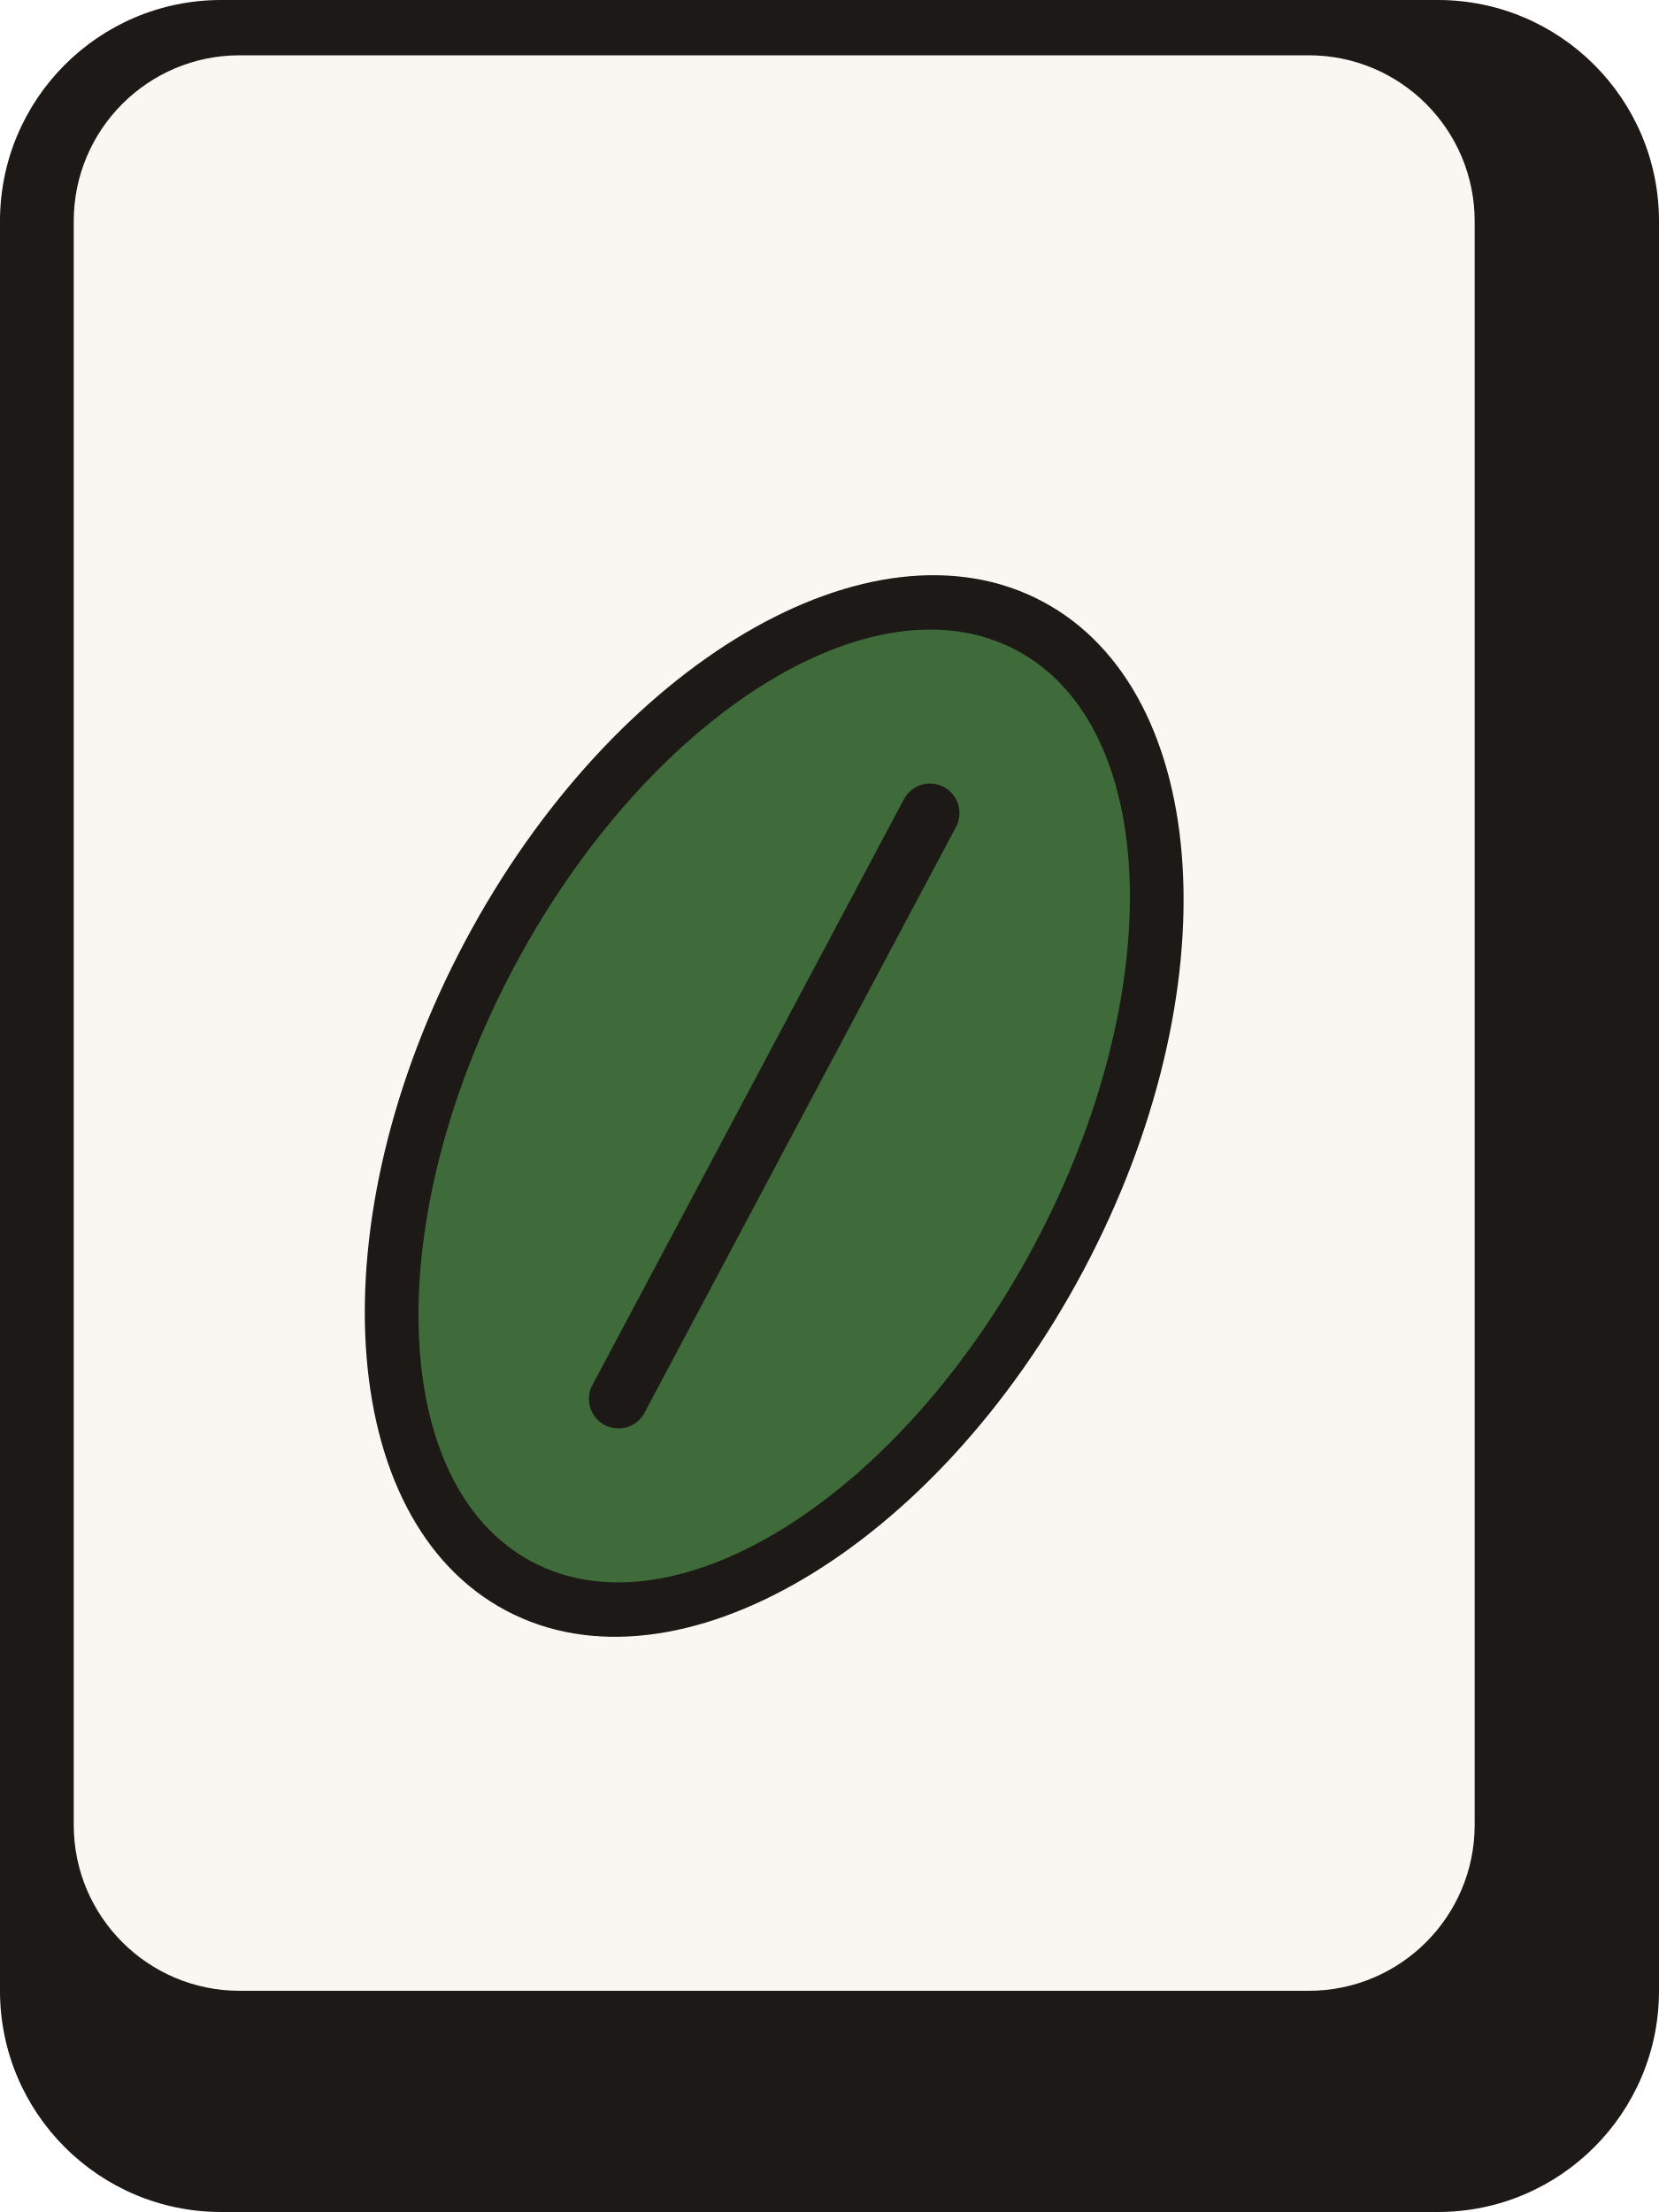
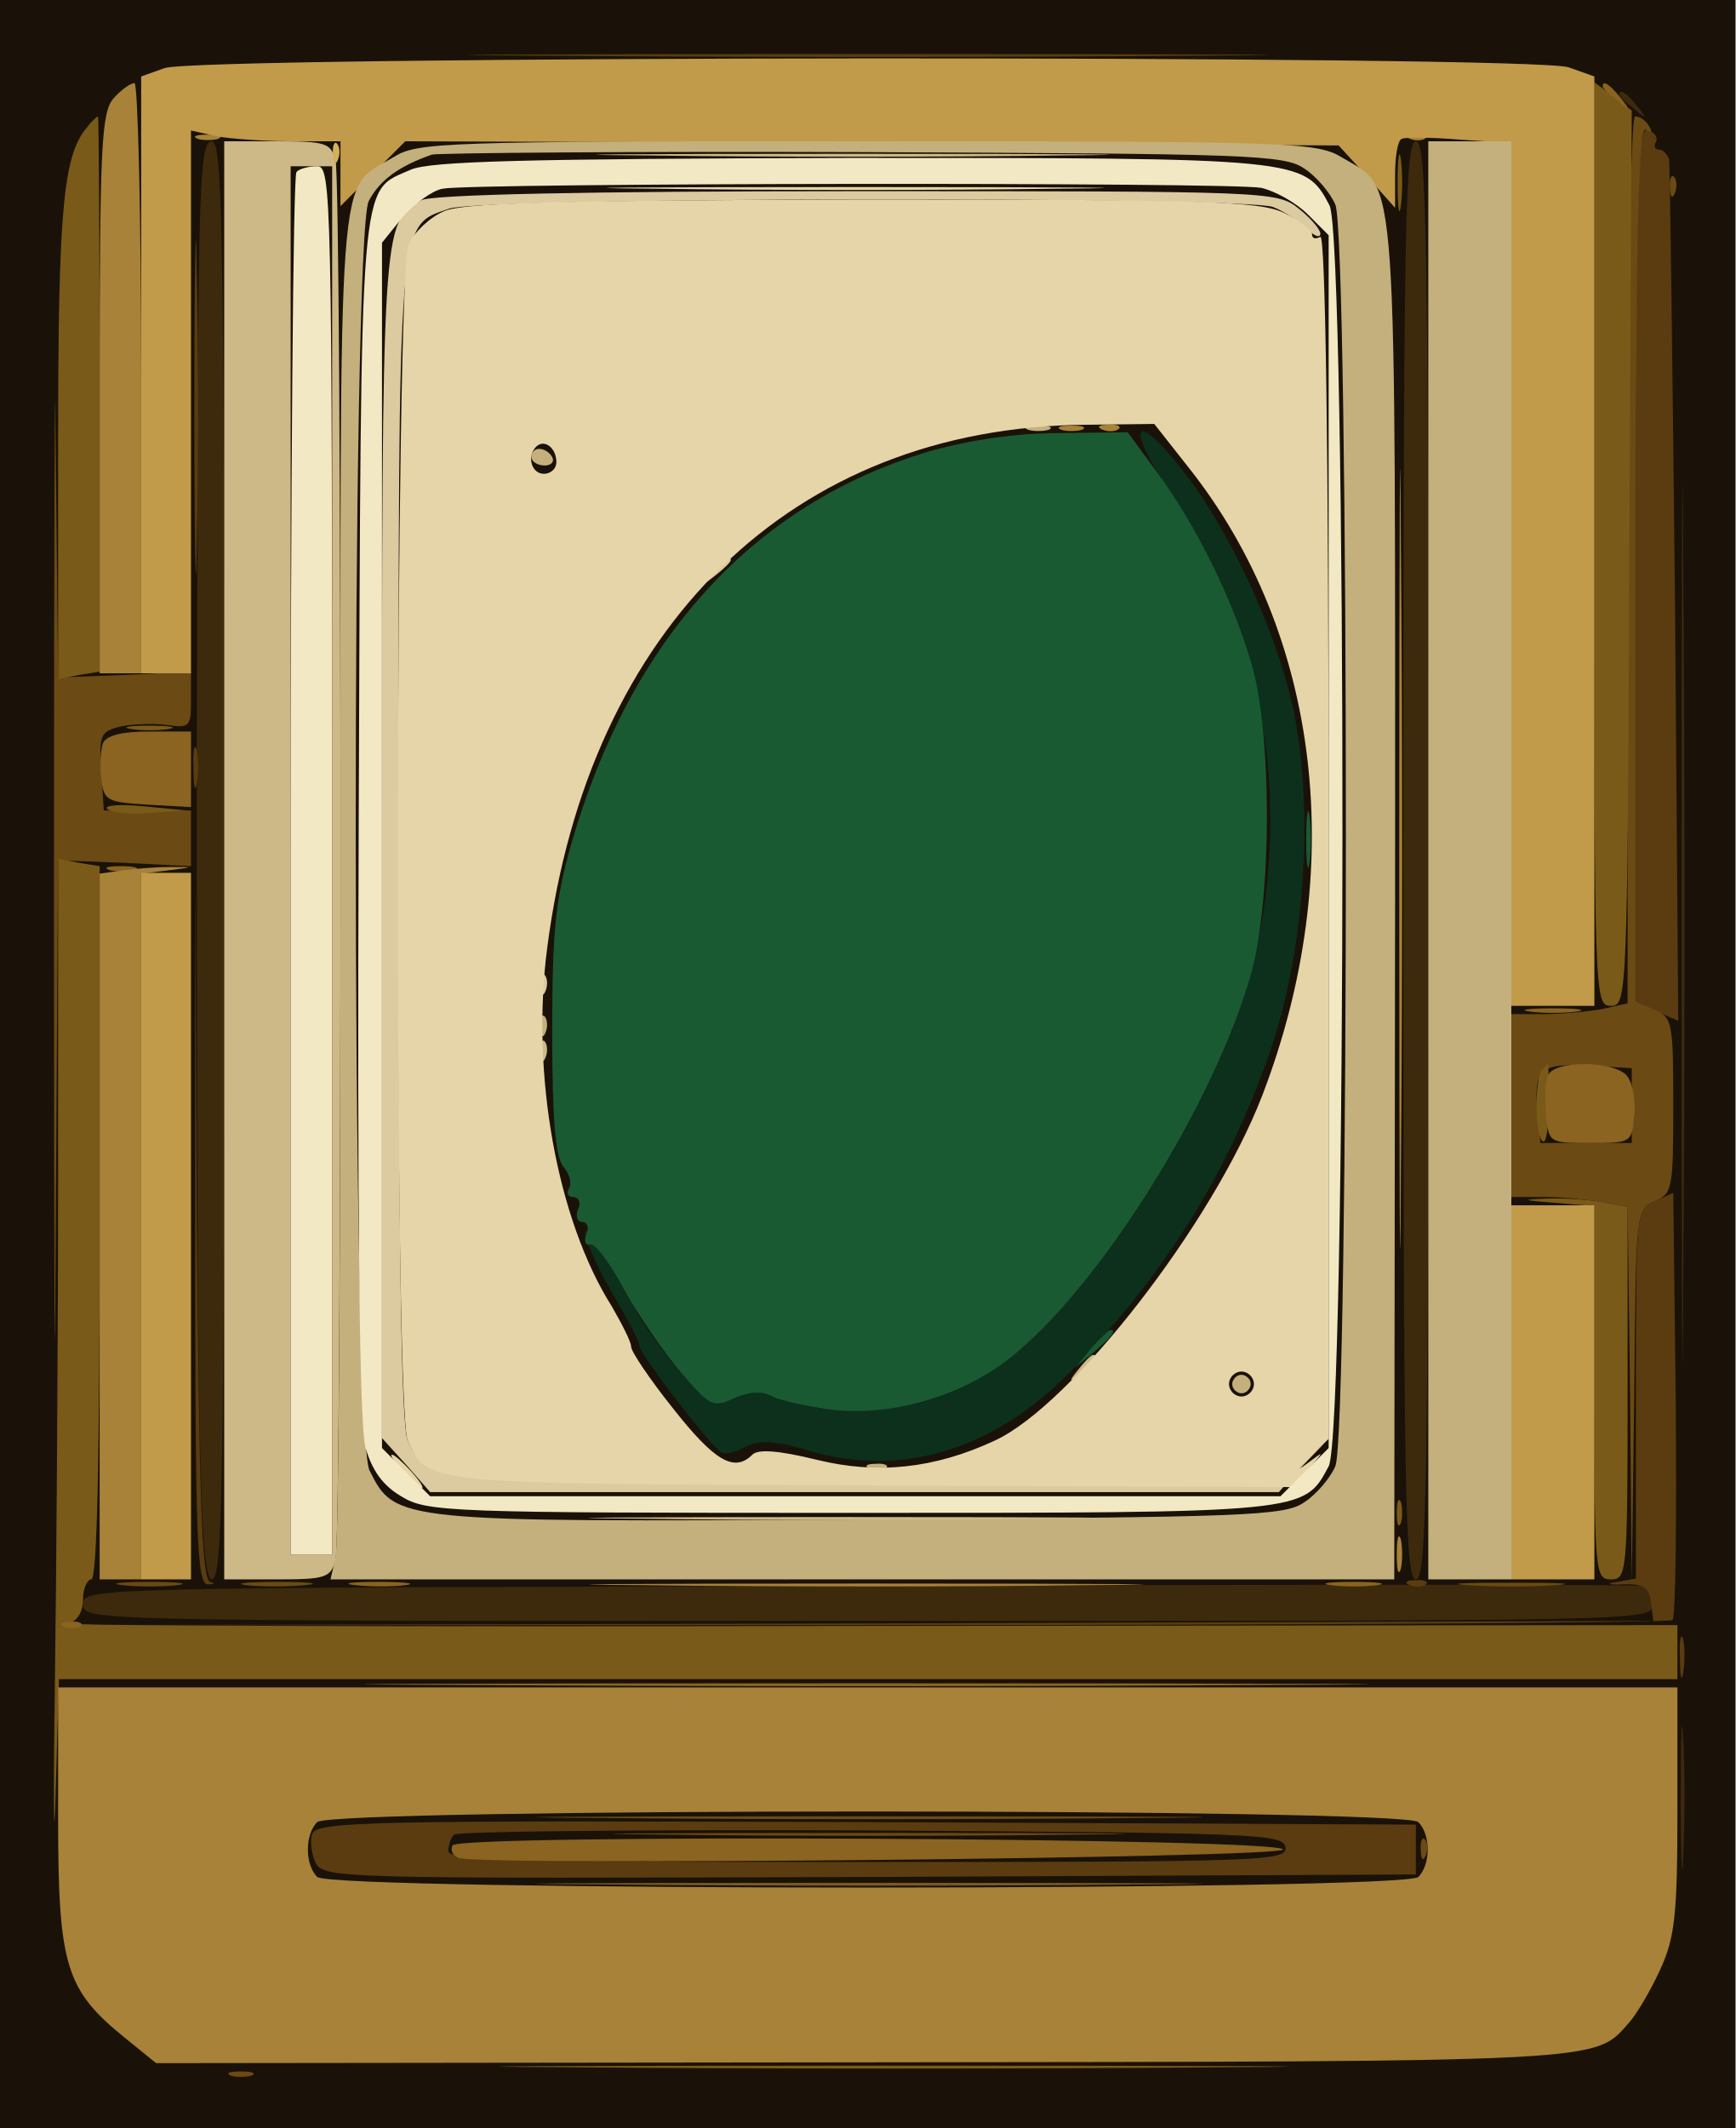
- <svg xmlns="http://www.w3.org/2000/svg" viewBox="0 0 90 120" width="90" height="120">
-   <rect width="90" height="120" rx="12" fill="#1C1917" />
-   <rect x="4" y="3" width="76" height="105" rx="9" fill="#FAF7F2" />
-   <g transform="translate(42 60) rotate(28)">
-     <ellipse cx="0" cy="0" rx="19" ry="31" fill="#1C1917" />
-     <ellipse cx="0" cy="0" rx="16" ry="28" fill="#3F6B3A" />
-     <line x1="0" y1="-18" x2="0" y2="18" stroke="#1C1917" stroke-width="3.2" stroke-linecap="round" />
+ <svg xmlns="http://www.w3.org/2000/svg" viewBox="0 0 124 152" width="124" height="152">
+   <rect x="0" y="0" width="124" height="152" fill="#1A1208" />
+   <g transform="translate(0 152) scale(0.05933014 -0.059375)">
+     <path fill="#3D2A0C" fill-rule="evenodd" d="M1950 2446 c0 -2 8 -10 18 -17 15 -13 16 -12 3 4 -13 16 -21 21 -21 13z M238 2070 c0 -176 -1 -372 -1 -435 0 -788 3 -975 18 -975 13 0 15 103 15 865 0 762 -2 865 -15 865 -13 0 -15 -43 -17 -320z M1690 1525 c0 -762 2 -865 15 -865 13 0 15 103 15 865 0 762 -2 865 -15 865 -13 0 -15 -103 -15 -865z M2025 1450 c0 -470 1 -663 2 -428 2 236 2 620 0 855 -1 236 -2 43 -2 -427z M1038 652 c-930 -2 -938 -2 -938 -22 0 -20 7 -20 945 -20 929 0 945 0 945 19 0 11 -3 21 -7 23 -5 2 -430 2 -945 0z M2024 395 c0 -77 2 -107 3 -67 2 40 2 103 0 140 -2 37 -3 4 -3 -73z" />
+   </g>
+   <g transform="translate(0 152) scale(0.05933014 -0.059375)">
+     <path fill="#5A3C10" fill-rule="evenodd" d="M658 2493 c217 -2 568 -2 780 0 213 1 36 2 -393 2 -429 0 -603 -1 -387 -2z M1970 1882 l0 -527 25 -12 26 -11 -4 511 c-3 282 -6 518 -7 525 -2 6 -7 12 -12 12 -5 0 -7 4 -4 9 3 5 -1 11 -9 15 -13 5 -15 -58 -15 -522z M234 2070 c0 -179 2 -252 3 -162 2 89 2 235 0 325 -1 89 -3 16 -3 -163z M233 1635 c0 -22 2 -30 4 -17 2 12 2 30 0 40 -3 9 -5 -1 -4 -23z M235 1085 c0 -375 2 -430 15 -431 8 0 10 1 3 3 -10 3 -13 103 -16 431 l-2 427 0 -430z M1993 1115 c-23 -10 -23 -11 -23 -232 l0 -222 -22 -4 c-15 -2 -12 -4 7 -3 24 1 31 -4 33 -21 l3 -23 -943 -3 -943 -2 952 0 c523 0 954 3 957 6 4 3 5 120 4 260 l-3 254 -22 -10z M1698 653 c7 -3 16 -2 19 1 4 3 -2 6 -13 5 -11 0 -14 -3 -6 -6z M2023 565 c0 -22 2 -30 4 -17 2 12 2 30 0 40 -3 9 -5 -1 -4 -23z M376 354 c-3 -8 -1 -24 4 -35 11 -19 27 -19 668 -17 l657 3 0 30 0 30 -661 3 c-595 2 -662 1 -668 -14z m1172 -16 c3 -17 -26 -18 -502 -18 -415 0 -506 2 -506 13 0 8 3 17 7 20 3 4 230 6 502 5 463 -3 496 -4 499 -20z" />
+   </g>
+   <g transform="translate(0 152) scale(0.05933014 -0.059375)">
+     <path fill="#6B4A14" fill-rule="evenodd" d="M1960 1886 l0 -533 -31 -7 c-17 -3 -49 -6 -70 -6 l-39 0 0 -110 0 -110 39 0 c21 0 52 -3 70 -6 l31 -6 3 -227 2 -226 3 225 c2 223 2 225 25 235 21 9 22 16 22 115 0 99 -1 106 -22 115 l-23 10 0 528 c0 397 3 526 12 521 7 -4 8 -3 4 4 -4 7 -11 12 -17 12 -5 0 -9 -207 -9 -534z m5 -656 l0 -45 -55 0 -55 0 -3 33 c-6 56 2 63 60 60 l53 -3 0 -45z M2011 2334 c0 -11 3 -14 6 -6 3 7 2 16 -1 19 -3 4 -6 -2 -5 -13z M65 1460 c0 -470 1 -648 2 -395 l3 460 80 -3 80 -4 0 34 0 33 -52 0 -53 0 -3 47 c-3 44 -1 48 23 54 14 3 39 4 55 2 28 -4 30 -3 30 29 l0 35 -80 -4 -80 -3 -3 285 c-1 157 -2 -100 -2 -570z M148 653 c17 -2 47 -2 65 0 17 2 3 4 -33 4 -36 0 -50 -2 -32 -4z M297 653 c18 -2 50 -2 70 0 21 2 7 4 -32 4 -38 0 -55 -2 -38 -4z M1768 653 c28 -2 76 -2 105 0 28 2 5 3 -53 3 -58 0 -81 -1 -52 -3z M723 373 c181 -2 473 -2 650 0 177 1 30 2 -328 2 -357 0 -502 -1 -322 -2z M798 353 c139 -2 364 -2 500 0 136 1 22 2 -253 2 -275 0 -386 -1 -247 -2z M1711 334 c0 -11 3 -14 6 -6 3 7 2 16 -1 19 -3 4 -6 -2 -5 -13z M278 63 c6 -2 18 -2 25 0 6 3 1 5 -13 5 -14 0 -19 -2 -12 -5z" />
+   </g>
+   <g transform="translate(0 152) scale(0.05933014 -0.059375)">
+     <path fill="#7A5A18" fill-rule="evenodd" d="M1920 1905 c0 -547 0 -555 20 -555 19 0 20 9 22 538 l3 539 -22 17 -23 17 0 -556z M105 2407 c-29 -33 -35 -101 -35 -379 l0 -285 25 5 25 4 0 334 c0 184 -1 334 -2 334 -2 -1 -8 -6 -13 -13z M1683 2340 c0 -30 2 -43 4 -27 2 15 2 39 0 55 -2 15 -4 2 -4 -28z M158 1683 c12 -2 32 -2 45 0 12 2 2 4 -23 4 -25 0 -35 -2 -22 -4z M129 1587 c5 -5 28 -7 52 -5 l44 3 -52 5 c-29 3 -48 1 -44 -3z M70 1156 c0 -204 -2 -488 -4 -631 -2 -143 -1 -198 1 -122 l4 137 974 0 975 0 0 33 0 32 -977 -1 c-538 -1 -970 0 -960 3 10 3 17 14 17 29 0 13 5 24 10 24 7 0 10 150 10 429 l0 429 -25 4 -25 5 0 -371z M1857 1273 c-9 -9 -9 -81 1 -86 4 -3 7 17 7 44 0 27 0 49 -1 49 0 0 -4 -3 -7 -7z M1873 1113 l47 -4 0 -225 c0 -217 1 -224 20 -224 19 0 20 7 20 224 l0 224 -31 6 c-17 3 -48 5 -68 4 -30 -1 -28 -2 12 -5z M1682 740 c0 -14 2 -19 5 -12 2 6 2 18 0 25 -3 6 -5 1 -5 -13z M723 293 c181 -2 473 -2 650 0 177 1 30 2 -328 2 -357 0 -502 -1 -322 -2z M693 73 c214 -2 560 -2 770 0 210 1 36 2 -388 2 -424 0 -595 -1 -382 -2z" />
+   </g>
+   <g transform="translate(0 152) scale(0.05933014 -0.059375)">
+     <path fill="#8A6420" fill-rule="evenodd" d="M1930 2456 c0 -2 8 -10 18 -17 15 -13 16 -12 3 4 -13 16 -21 21 -21 13z M124 1666 c-3 -8 -4 -27 -2 -43 3 -26 6 -28 56 -31 l52 -3 0 45 0 46 -50 0 c-34 0 -52 -5 -56 -14z M133 1513 c9 -2 23 -2 30 0 6 3 -1 5 -18 5 -16 0 -22 -2 -12 -5z M1843 1343 c15 -2 39 -2 55 0 15 2 2 4 -28 4 -30 0 -43 -2 -27 -4z M1864 1266 c-3 -8 -4 -29 -2 -48 3 -33 4 -33 53 -33 49 0 50 0 53 33 2 18 -2 40 -9 48 -15 18 -88 19 -95 0z M428 653 c18 -2 45 -2 60 0 15 2 0 4 -33 4 -33 0 -45 -2 -27 -4z M1603 653 c15 -2 39 -2 55 0 15 2 2 4 -28 4 -30 0 -43 -2 -27 -4z M78 603 c7 -3 16 -2 19 1 4 3 -2 6 -13 5 -11 0 -14 -3 -6 -6z M552 533 c267 -2 708 -2 980 0 271 1 52 2 -487 2 -539 0 -761 -1 -493 -2z M545 340 c-3 -6 0 -12 7 -15 26 -10 993 0 993 10 0 14 -991 19 -1000 5z" />
+   </g>
+   <g transform="translate(0 152) scale(0.05933014 -0.059375)">
+     <path fill="#A88238" fill-rule="evenodd" d="M137 2442 c-15 -17 -17 -56 -17 -355 l0 -337 25 0 25 0 0 355 c0 195 -4 355 -8 355 -5 0 -16 -8 -25 -18z M238 2393 c6 -2 18 -2 25 0 6 3 1 5 -13 5 -14 0 -19 -2 -12 -5z M1698 2393 c7 -3 16 -2 19 1 4 3 -2 6 -13 5 -11 0 -14 -3 -6 -6z M1685 1525 c0 -418 1 -588 2 -377 2 211 2 553 0 760 -1 207 -2 35 -2 -383z M1278 2043 c6 -2 18 -2 25 0 6 3 1 5 -13 5 -14 0 -19 -2 -12 -5z M1328 2043 c7 -3 16 -2 19 1 4 3 -2 6 -13 5 -11 0 -14 -3 -6 -6z M148 1513 l-28 -4 0 -425 0 -424 25 0 25 0 0 424 0 425 33 4 c31 4 31 4 2 4 -16 0 -42 -2 -57 -4z M1682 690 c0 -19 2 -27 5 -17 2 9 2 25 0 35 -3 9 -5 1 -5 -18z M772 653 c147 -2 390 -2 540 0 150 1 30 2 -267 2 -297 0 -420 -1 -273 -2z M70 373 c0 -178 9 -207 81 -265 l37 -30 852 1 c905 1 879 0 922 48 9 10 26 39 37 63 18 39 21 66 21 193 l0 147 -975 0 -975 0 0 -157z m1638 -5 c15 -15 15 -51 0 -66 -17 -17 -1309 -17 -1326 0 -15 15 -15 51 0 66 17 17 1309 17 1326 0z" />
+   </g>
+   <g transform="translate(0 152) scale(0.05933014 -0.059375)">
+     <path fill="#C19A4A" fill-rule="evenodd" d="M198 2478 l-28 -10 0 -359 0 -359 30 0 30 0 0 326 0 327 31 -7 c17 -3 58 -6 90 -6 l59 0 0 -39 0 -39 39 39 39 39 562 -2 562 -3 34 -37 34 -38 0 40 c0 21 3 41 8 43 4 2 35 2 70 -1 l62 -4 0 -519 0 -519 50 0 50 0 0 559 0 559 -31 11 c-42 15 -1652 14 -1691 -1z M170 1085 l0 -425 30 0 30 0 0 425 0 425 -30 0 -30 0 0 -425z M1820 885 l0 -225 50 0 50 0 0 225 0 225 -50 0 -50 0 0 -225z" />
+   </g>
+   <g transform="translate(0 152) scale(0.05933014 -0.059375)">
+     <path fill="#C4B07C" fill-rule="evenodd" d="M474 2371 c-69 -42 -64 19 -64 -863 0 -438 -2 -808 -6 -822 l-6 -26 640 0 641 0 1 815 c0 901 4 855 -63 895 -31 19 -54 20 -572 20 -514 0 -542 -1 -571 -19z m1097 -14 c14 -9 31 -29 37 -43 17 -36 17 -1482 0 -1518 -6 -14 -23 -34 -37 -43 -24 -17 -68 -18 -534 -21 -560 -3 -561 -3 -592 59 -22 41 -22 1486 -1 1527 13 25 36 42 76 56 8 2 242 4 520 3 464 -2 507 -3 531 -20z M1238 2043 c6 -2 18 -2 25 0 6 3 1 5 -13 5 -14 0 -19 -2 -12 -5z M640 2010 c0 -5 7 -10 16 -10 8 0 12 5 9 10 -3 6 -10 10 -16 10 -5 0 -9 -4 -9 -10z M651 1324 c0 -11 3 -14 6 -6 3 7 2 16 -1 19 -3 4 -6 -2 -5 -13z M1486 901 c-4 -5 -2 -12 3 -15 5 -4 12 -2 15 3 4 5 2 12 -3 15 -5 4 -12 2 -15 -3z M1048 793 c7 -3 16 -2 19 1 4 3 -2 6 -13 5 -11 0 -14 -3 -6 -6z M1720 1525 l0 -865 50 0 50 0 0 865 0 865 -50 0 -50 0 0 -865z" />
+   </g>
+   <g transform="translate(0 152) scale(0.05933014 -0.059375)">
+     <path fill="#CDB888" fill-rule="evenodd" d="M270 1525 l0 -865 64 0 c58 0 64 2 70 23 8 29 8 1655 0 1685 -6 20 -12 22 -70 22 l-64 0 0 -865z m130 0 l0 -835 -25 0 -25 0 0 835 0 835 25 0 25 0 0 -835z M778 2373 c139 -2 364 -2 500 0 136 1 22 2 -253 2 -275 0 -386 -1 -247 -2z M651 1294 c0 -11 3 -14 6 -6 3 7 2 16 -1 19 -3 4 -6 -2 -5 -13z M1299 913 c-13 -16 -12 -17 4 -4 16 13 21 21 13 21 -2 0 -10 -8 -17 -17z M768 733 c138 -2 366 -2 505 0 138 1 25 2 -253 2 -278 0 -391 -1 -252 -2z" />
+   </g>
+   <g transform="translate(0 152) scale(0.05933014 -0.059375)">
+     <path fill="#DCCAA0" fill-rule="evenodd" d="M507 2319 c-47 -28 -47 -21 -47 -778 l0 -711 29 -32 29 -33 511 0 511 0 27 30 28 29 -28 -24 -29 -25 -492 0 c-530 0 -531 0 -555 52 -8 17 -11 231 -11 719 0 765 -2 741 61 763 40 14 956 15 992 2 13 -5 31 -17 40 -26 10 -9 17 -12 17 -6 0 5 -12 19 -26 30 -26 21 -36 21 -533 21 -325 0 -512 -4 -524 -11z M859 1873 c-13 -16 -12 -17 4 -4 9 7 17 15 17 17 0 8 -8 3 -21 -13z M651 1374 c0 -11 3 -14 6 -6 3 7 2 16 -1 19 -3 4 -6 -2 -5 -13z" />
+   </g>
+   <g transform="translate(0 152) scale(0.05933014 -0.059375)">
+     <path fill="#E6D5A8" fill-rule="evenodd" d="M788 2333 c133 -2 351 -2 485 0 133 1 24 2 -243 2 -267 0 -376 -1 -242 -2z M535 2306 c-17 -7 -36 -25 -43 -40 -16 -36 -18 -1403 -1 -1439 24 -53 15 -52 560 -54 l507 -2 18 22 c19 22 19 22 -1 7 -15 -11 -15 -9 2 7 l23 22 0 726 c0 469 -4 724 -10 720 -6 -3 -10 -2 -10 3 0 5 -15 17 -34 26 -30 14 -92 16 -508 16 -369 -1 -480 -4 -503 -14z m896 -308 c160 -201 193 -486 89 -756 -59 -153 -229 -372 -322 -415 -73 -34 -142 -41 -215 -23 -45 11 -70 13 -77 6 -22 -22 -46 -7 -95 55 -28 35 -51 69 -51 75 0 6 -11 27 -23 48 -66 104 -98 280 -78 432 50 387 296 626 648 629 l83 1 41 -52z m-761 6 c0 -8 -7 -14 -15 -14 -15 0 -21 21 -9 33 10 9 24 -2 24 -19z m840 -1109 c0 -8 -7 -15 -15 -15 -8 0 -15 7 -15 15 0 8 7 15 15 15 8 0 15 -7 15 -15z M485 790 c10 -11 20 -20 23 -20 3 0 -3 9 -13 20 -10 11 -20 20 -23 20 -3 0 3 -9 13 -20z" />
+   </g>
+   <g transform="translate(0 152) scale(0.05933014 -0.059375)">
+     <path fill="#F3E8C4" fill-rule="evenodd" d="M495 2356 c-63 -28 -60 8 -63 -779 -2 -490 1 -731 8 -758 8 -28 21 -46 43 -59 31 -19 54 -20 540 -20 552 0 547 0 577 56 22 40 22 1477 1 1517 -30 57 -34 57 -578 57 -394 -1 -504 -4 -528 -14z m1024 -22 c17 -4 42 -18 56 -32 l25 -25 0 -729 0 -730 -29 -29 -29 -29 -512 0 -512 0 -29 29 -29 29 0 725 0 725 25 31 c14 16 36 32 48 34 35 7 951 8 986 1z M357 2353 c-4 -3 -7 -379 -7 -835 l0 -828 25 0 25 0 0 835 c0 803 -1 835 -18 835 -10 0 -22 -3 -25 -7z" />
+   </g>
+   <g transform="translate(0 152) scale(0.05933014 -0.059375)">
+     <path fill="#D4B05C" fill-rule="evenodd" d="M401 2374 c0 -11 3 -14 6 -6 3 7 2 16 -1 19 -3 4 -6 -2 -5 -13z" />
+   </g>
+   <g transform="translate(0 152) scale(0.05933014 -0.059375)">
+     <path fill="#0C301C" fill-rule="evenodd" d="M1409 1968 c115 -173 150 -380 96 -583 -41 -152 -185 -380 -293 -462 -58 -44 -140 -67 -210 -59 -30 4 -62 11 -72 16 -13 7 -27 6 -46 -2 -25 -12 -29 -10 -65 32 -22 25 -46 59 -54 75 -8 17 -26 48 -40 70 -35 55 -22 8 16 -57 16 -27 29 -52 29 -57 0 -10 89 -125 100 -129 5 -2 18 2 29 8 16 8 35 7 78 -6 110 -32 223 3 315 99 115 119 189 240 239 387 41 121 52 293 25 413 -20 88 -72 202 -127 275 -62 81 -77 65 -20 -20z" />
+   </g>
+   <g transform="translate(0 152) scale(0.05933014 -0.059375)">
+     <path fill="#1A5A32" fill-rule="evenodd" d="M1119 2017 c-212 -63 -360 -226 -431 -472 -19 -67 -23 -104 -23 -226 0 -107 4 -150 13 -162 8 -9 11 -21 7 -27 -3 -5 -1 -10 5 -10 7 0 10 -7 6 -15 -3 -8 -1 -15 5 -15 6 0 9 -7 5 -15 -3 -8 -1 -14 5 -12 6 1 24 -23 41 -55 17 -31 48 -76 68 -99 35 -41 39 -43 64 -31 19 8 33 9 46 2 10 -5 42 -12 72 -16 70 -8 152 15 210 59 109 83 251 309 295 467 25 92 25 293 -1 375 -23 77 -67 165 -112 226 l-36 49 -81 -1 c-54 0 -108 -8 -158 -22z M1573 1550 c0 -30 2 -43 4 -27 2 15 2 39 0 55 -2 15 -4 2 -4 -28z M1314 938 l-19 -23 23 19 c21 18 27 26 19 26 -2 0 -12 -10 -23 -22z" />
  </g>
</svg>
